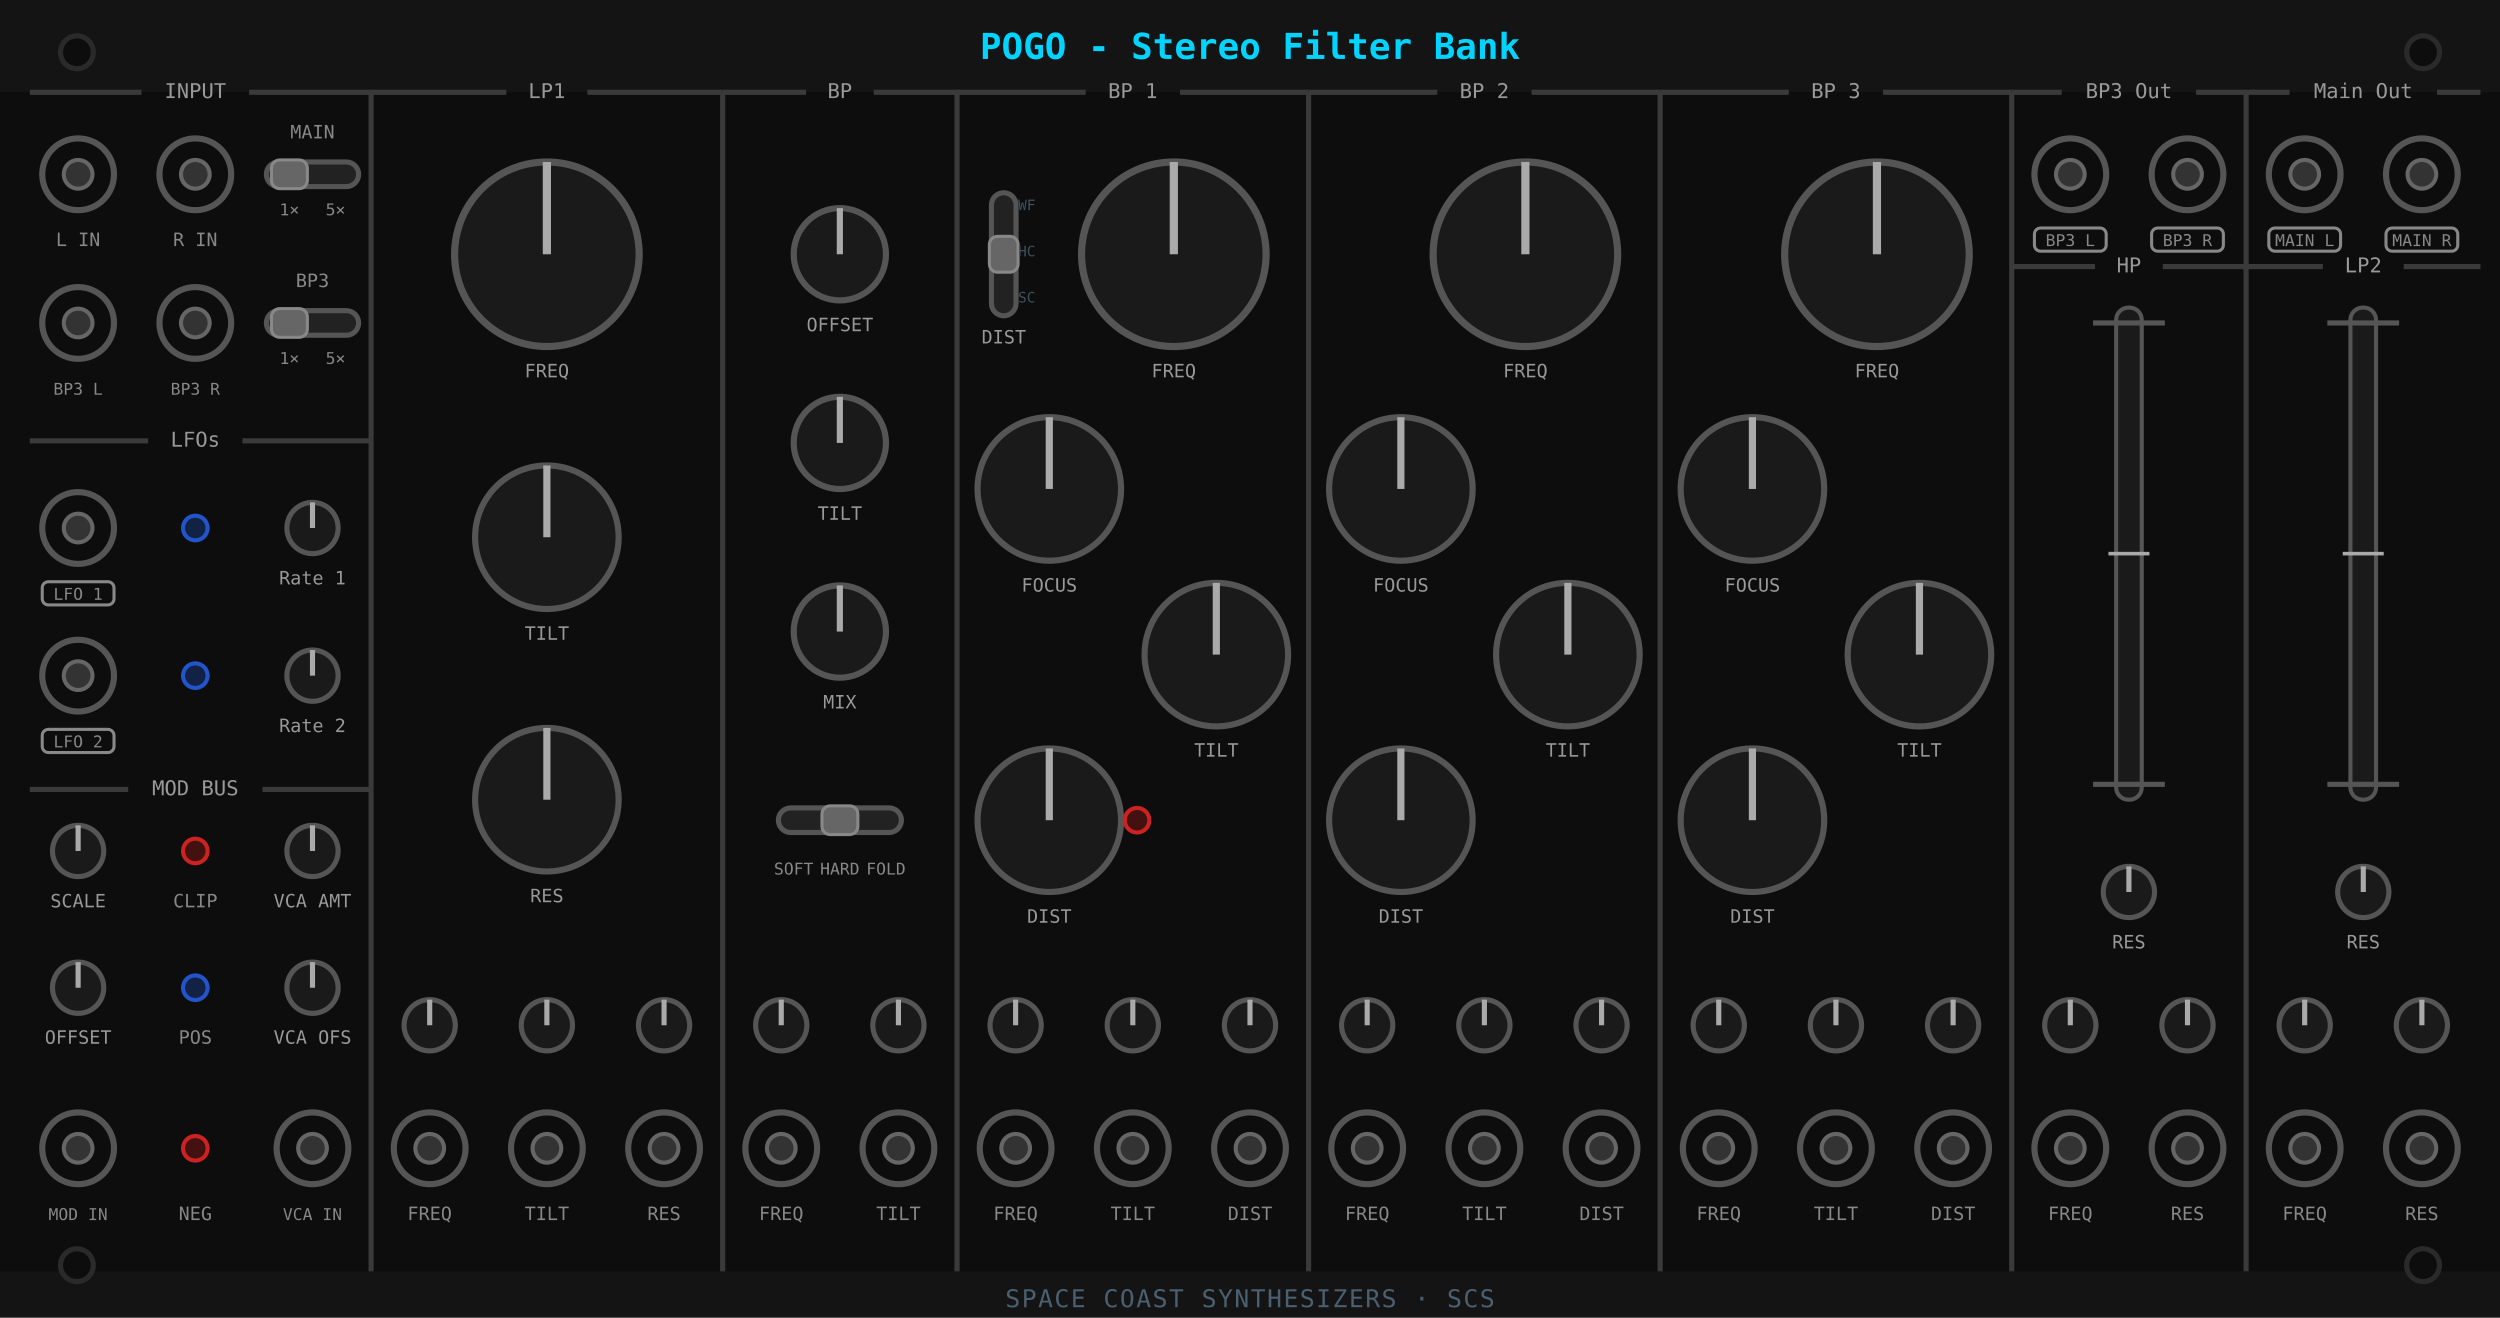
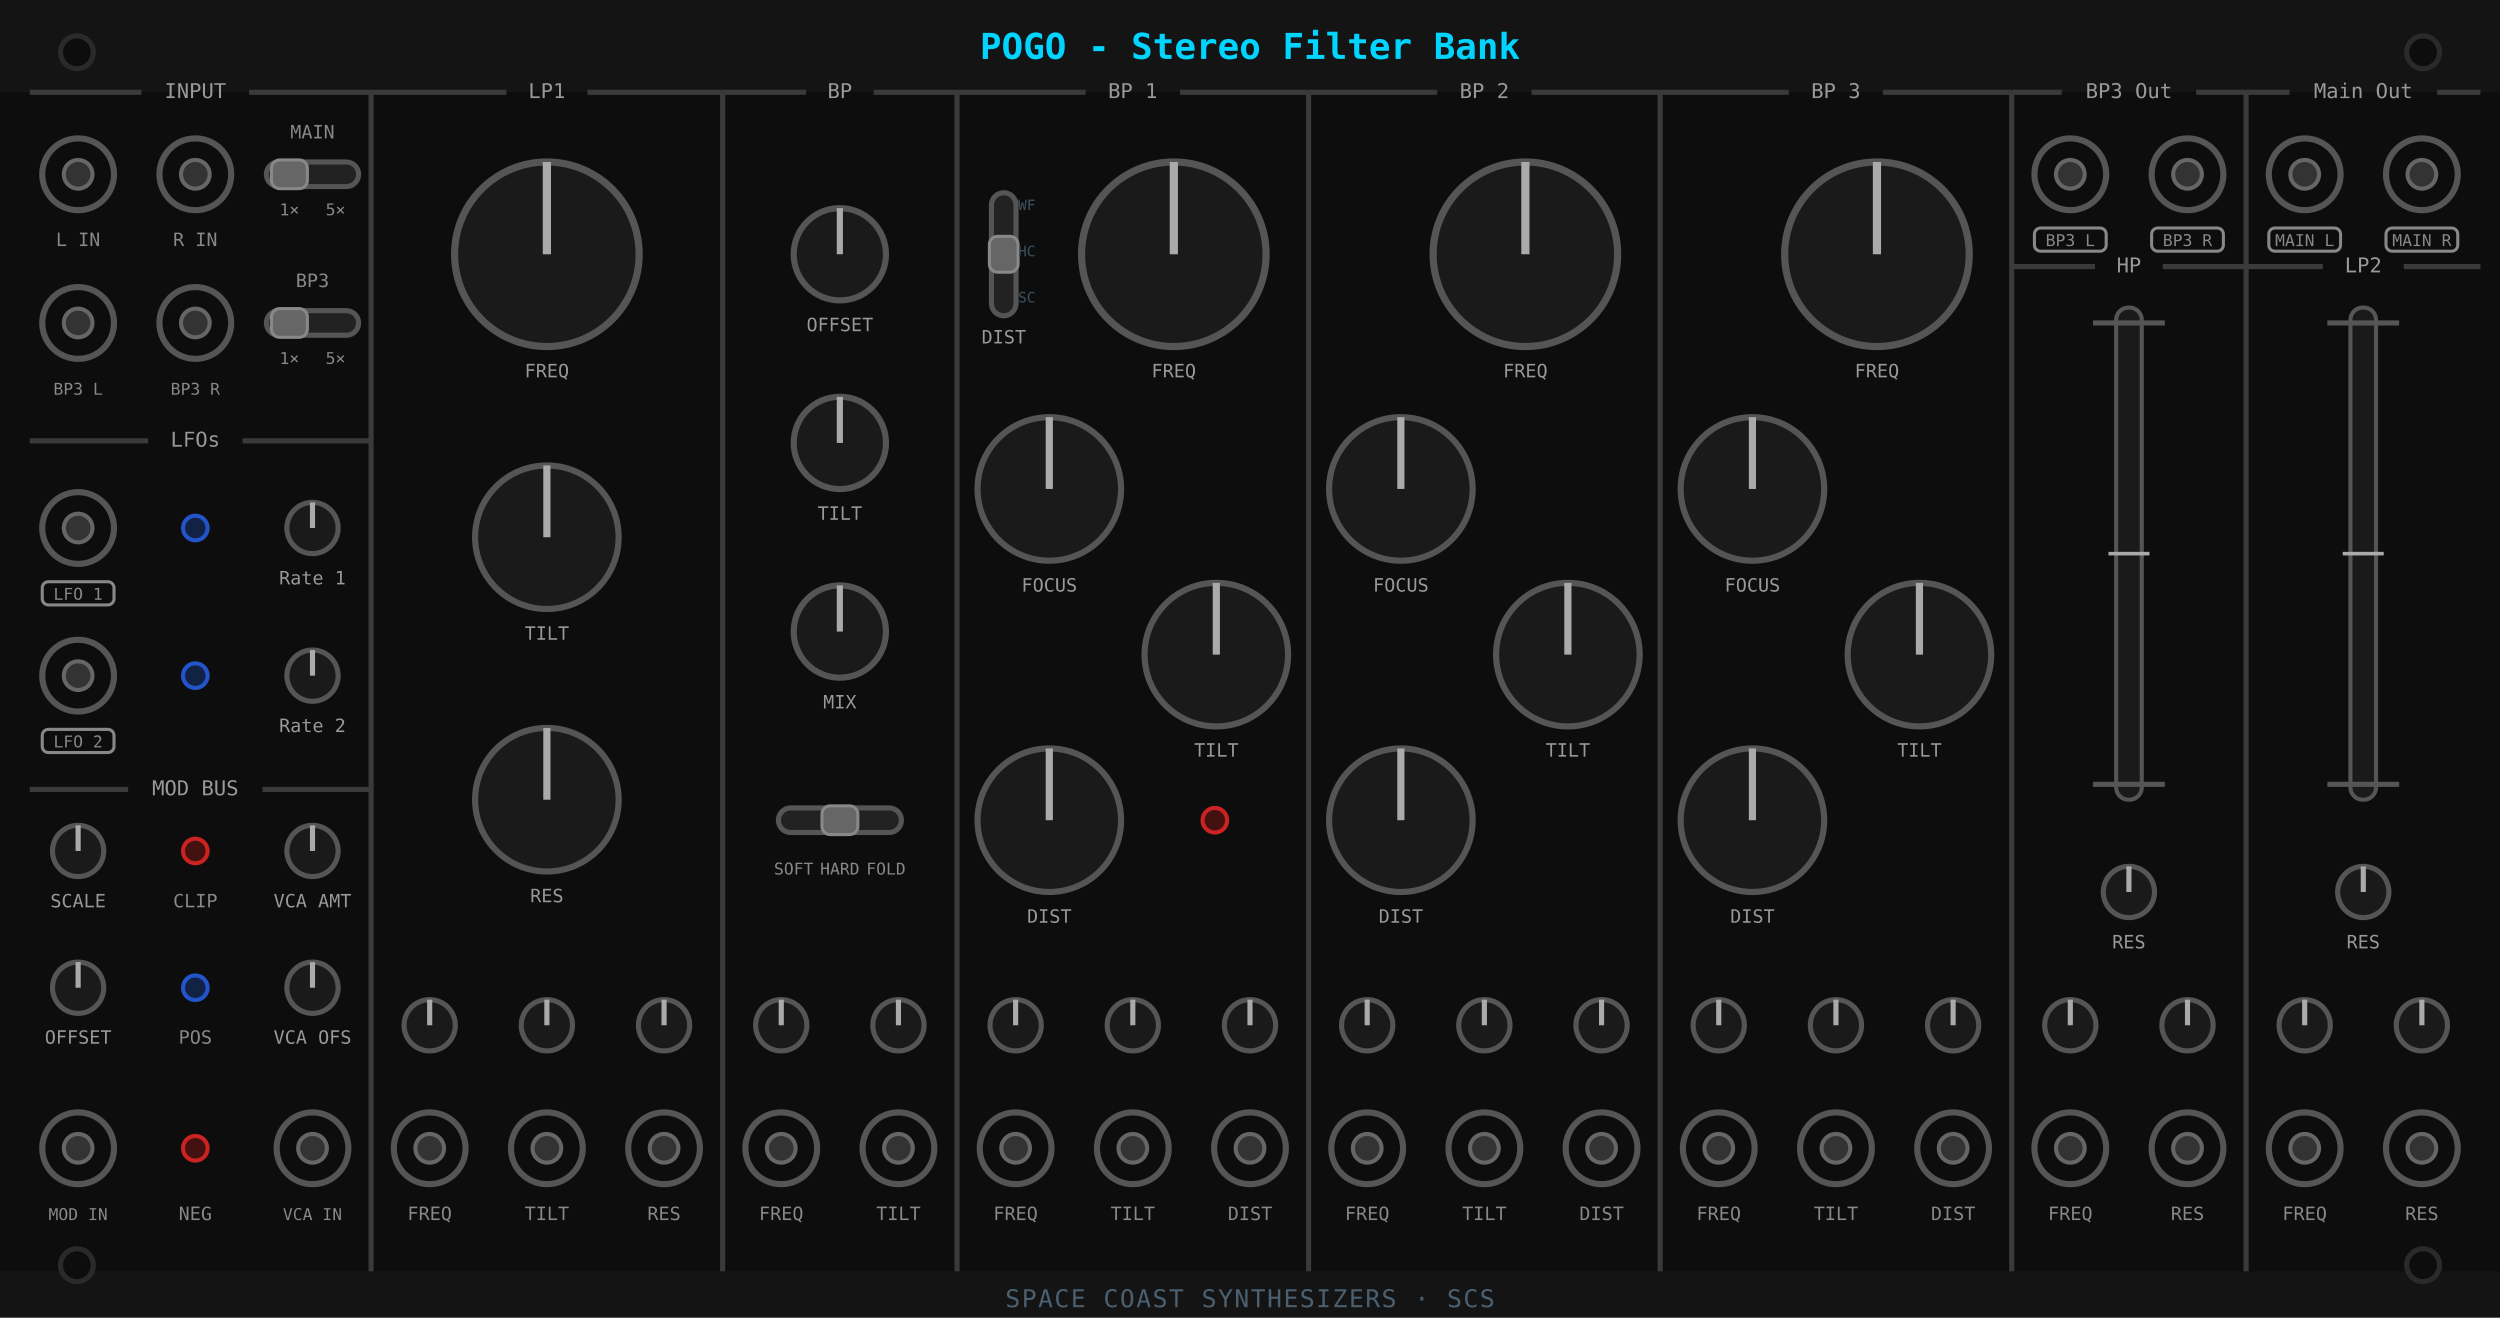
<svg xmlns="http://www.w3.org/2000/svg" width="243.84mm" height="128.5mm" viewBox="0 0 243.84 128.5">
  <rect x="0" y="0" width="243.84" height="128.5" fill="#0d0d0d" />
  <rect x="0" y="0" width="243.84" height="9.0" fill="#141414" />
  <rect x="0" y="124.0" width="243.84" height="4.5" fill="#141414" />
  <circle cx="7.5" cy="5.1" r="1.6" fill="#0d0d0d" stroke="#2a2a2a" stroke-width="0.5" />
  <circle cx="236.34" cy="5.1" r="1.6" fill="#0d0d0d" stroke="#2a2a2a" stroke-width="0.5" />
  <circle cx="7.5" cy="123.4" r="1.6" fill="#0d0d0d" stroke="#2a2a2a" stroke-width="0.5" />
  <circle cx="236.34" cy="123.4" r="1.6" fill="#0d0d0d" stroke="#2a2a2a" stroke-width="0.5" />
  <text x="121.92" y="5.75" fill="#00d4ff" font-family="monospace" font-size="3.5" font-weight="bold" text-anchor="middle">POGO - Stereo Filter Bank</text>
  <text x="121.92" y="127.5" fill="#4a6070" font-family="monospace" font-size="2.4" text-anchor="middle" letter-spacing="0.15">SPACE COAST SYNTHESIZERS  ·  SCS</text>
  <line x1="36.195" y1="9.0" x2="36.195" y2="124.0" stroke="#3a3a3a" stroke-width="0.5" />
  <line x1="70.485" y1="9.0" x2="70.485" y2="124.0" stroke="#3a3a3a" stroke-width="0.5" />
  <line x1="93.345" y1="9.0" x2="93.345" y2="124.0" stroke="#3a3a3a" stroke-width="0.5" />
  <line x1="127.635" y1="9.0" x2="127.635" y2="124.0" stroke="#3a3a3a" stroke-width="0.5" />
  <line x1="161.925" y1="9.0" x2="161.925" y2="124.0" stroke="#3a3a3a" stroke-width="0.5" />
  <line x1="196.215" y1="9.0" x2="196.215" y2="124.0" stroke="#3a3a3a" stroke-width="0.5" />
  <line x1="219.075" y1="9.0" x2="219.075" y2="124.0" stroke="#3a3a3a" stroke-width="0.5" />
  <line x1="2.905" y1="9.0" x2="13.80" y2="9.0" stroke="#3a3a3a" stroke-width="0.5" />
  <line x1="24.30" y1="9.0" x2="36.195" y2="9.0" stroke="#3a3a3a" stroke-width="0.5" />
  <text x="19.05" y="9.0" fill="#999" font-family="monospace" font-size="2.0" text-anchor="middle" dominant-baseline="middle">INPUT</text>
  <line x1="2.905" y1="43.0" x2="14.45" y2="43.0" stroke="#3a3a3a" stroke-width="0.5" />
  <line x1="23.65" y1="43.0" x2="36.195" y2="43.0" stroke="#3a3a3a" stroke-width="0.5" />
  <text x="19.05" y="43.0" fill="#999" font-family="monospace" font-size="2.0" text-anchor="middle" dominant-baseline="middle">LFOs</text>
  <line x1="2.905" y1="77.0" x2="12.50" y2="77.0" stroke="#3a3a3a" stroke-width="0.5" />
  <line x1="25.60" y1="77.0" x2="36.195" y2="77.0" stroke="#3a3a3a" stroke-width="0.5" />
  <text x="19.05" y="77.0" fill="#999" font-family="monospace" font-size="2.0" text-anchor="middle" dominant-baseline="middle">MOD BUS</text>
  <line x1="36.195" y1="9.0" x2="49.39" y2="9.0" stroke="#3a3a3a" stroke-width="0.5" />
  <line x1="57.29" y1="9.0" x2="70.485" y2="9.0" stroke="#3a3a3a" stroke-width="0.5" />
  <text x="53.34" y="9.0" fill="#999" font-family="monospace" font-size="2.0" text-anchor="middle" dominant-baseline="middle">LP1</text>
  <line x1="70.485" y1="9.0" x2="78.62" y2="9.0" stroke="#3a3a3a" stroke-width="0.5" />
  <line x1="85.22" y1="9.0" x2="93.345" y2="9.0" stroke="#3a3a3a" stroke-width="0.5" />
  <text x="81.915" y="9.0" fill="#999" font-family="monospace" font-size="2.0" text-anchor="middle" dominant-baseline="middle">BP</text>
  <line x1="93.345" y1="9.0" x2="105.89" y2="9.0" stroke="#3a3a3a" stroke-width="0.5" />
  <line x1="115.09" y1="9.0" x2="127.635" y2="9.0" stroke="#3a3a3a" stroke-width="0.5" />
  <text x="110.49" y="9.0" fill="#999" font-family="monospace" font-size="2.0" text-anchor="middle" dominant-baseline="middle">BP 1</text>
  <line x1="127.635" y1="9.0" x2="140.18" y2="9.0" stroke="#3a3a3a" stroke-width="0.5" />
  <line x1="149.38" y1="9.0" x2="161.925" y2="9.0" stroke="#3a3a3a" stroke-width="0.5" />
  <text x="144.78" y="9.0" fill="#999" font-family="monospace" font-size="2.0" text-anchor="middle" dominant-baseline="middle">BP 2</text>
  <line x1="161.925" y1="9.0" x2="174.47" y2="9.0" stroke="#3a3a3a" stroke-width="0.5" />
  <line x1="183.67" y1="9.0" x2="196.215" y2="9.0" stroke="#3a3a3a" stroke-width="0.5" />
  <text x="179.07" y="9.0" fill="#999" font-family="monospace" font-size="2.0" text-anchor="middle" dominant-baseline="middle">BP 3</text>
  <line x1="196.215" y1="9.0" x2="201.09" y2="9.0" stroke="#3a3a3a" stroke-width="0.5" />
  <line x1="214.20" y1="9.0" x2="219.075" y2="9.0" stroke="#3a3a3a" stroke-width="0.5" />
  <text x="207.645" y="9.0" fill="#999" font-family="monospace" font-size="2.0" text-anchor="middle" dominant-baseline="middle">BP3 Out</text>
  <line x1="196.215" y1="26.0" x2="204.34" y2="26.0" stroke="#3a3a3a" stroke-width="0.5" />
  <line x1="210.95" y1="26.0" x2="219.075" y2="26.0" stroke="#3a3a3a" stroke-width="0.5" />
  <text x="207.645" y="26.0" fill="#999" font-family="monospace" font-size="2.0" text-anchor="middle" dominant-baseline="middle">HP</text>
  <line x1="219.075" y1="9.0" x2="223.31" y2="9.0" stroke="#3a3a3a" stroke-width="0.5" />
  <line x1="237.70" y1="9.0" x2="241.935" y2="9.0" stroke="#3a3a3a" stroke-width="0.5" />
  <text x="230.505" y="9.0" fill="#999" font-family="monospace" font-size="2.0" text-anchor="middle" dominant-baseline="middle">Main Out</text>
  <line x1="219.075" y1="26.0" x2="226.56" y2="26.0" stroke="#3a3a3a" stroke-width="0.5" />
  <line x1="234.45" y1="26.0" x2="241.935" y2="26.0" stroke="#3a3a3a" stroke-width="0.5" />
  <text x="230.505" y="26.0" fill="#999" font-family="monospace" font-size="2.0" text-anchor="middle" dominant-baseline="middle">LP2</text>
  <circle cx="7.62" cy="17.0" r="3.5" fill="none" stroke="#555" stroke-width="0.6" />
  <circle cx="7.62" cy="17.0" r="1.4" fill="#333" stroke="#666" stroke-width="0.4" />
  <text x="7.62" y="24.0" fill="#888" font-family="monospace" font-size="1.8" text-anchor="middle">L IN</text>
  <circle cx="19.05" cy="17.0" r="3.5" fill="none" stroke="#555" stroke-width="0.6" />
  <circle cx="19.05" cy="17.0" r="1.4" fill="#333" stroke="#666" stroke-width="0.4" />
  <text x="19.05" y="24.0" fill="#888" font-family="monospace" font-size="1.8" text-anchor="middle">R IN</text>
  <text x="30.48" y="13.5" fill="#888" font-family="monospace" font-size="1.8" text-anchor="middle">MAIN</text>
  <rect x="25.98" y="15.80" width="9" height="2.4" rx="1.2" fill="#222" stroke="#555" stroke-width="0.5" />
  <rect x="26.48" y="15.60" width="3.5" height="2.8" rx="0.8" fill="#666" stroke="#888" stroke-width="0.3" />
  <text x="28.23" y="21.0" fill="#888" font-family="monospace" font-size="1.6" text-anchor="middle">1×</text>
  <text x="32.73" y="21.0" fill="#888" font-family="monospace" font-size="1.6" text-anchor="middle">5×</text>
  <circle cx="7.62" cy="31.5" r="3.5" fill="none" stroke="#555" stroke-width="0.6" />
  <circle cx="7.62" cy="31.5" r="1.4" fill="#333" stroke="#666" stroke-width="0.4" />
  <text x="7.62" y="38.5" fill="#888" font-family="monospace" font-size="1.6" text-anchor="middle">BP3 L</text>
  <circle cx="19.05" cy="31.5" r="3.5" fill="none" stroke="#555" stroke-width="0.6" />
  <circle cx="19.05" cy="31.5" r="1.4" fill="#333" stroke="#666" stroke-width="0.4" />
  <text x="19.05" y="38.5" fill="#888" font-family="monospace" font-size="1.6" text-anchor="middle">BP3 R</text>
  <text x="30.48" y="28.0" fill="#888" font-family="monospace" font-size="1.8" text-anchor="middle">BP3</text>
  <rect x="25.98" y="30.30" width="9" height="2.4" rx="1.2" fill="#222" stroke="#555" stroke-width="0.5" />
  <rect x="26.48" y="30.10" width="3.5" height="2.8" rx="0.8" fill="#666" stroke="#888" stroke-width="0.3" />
  <text x="28.23" y="35.5" fill="#888" font-family="monospace" font-size="1.6" text-anchor="middle">1×</text>
  <text x="32.73" y="35.5" fill="#888" font-family="monospace" font-size="1.6" text-anchor="middle">5×</text>
  <circle cx="7.62" cy="51.5" r="3.5" fill="none" stroke="#555" stroke-width="0.6" />
  <circle cx="7.62" cy="51.5" r="1.4" fill="#333" stroke="#666" stroke-width="0.4" />
  <rect x="4.12" y="56.74" width="7.0" height="2.26" rx="0.6" fill="none" stroke="#888" stroke-width="0.3" />
  <text x="7.62" y="58.5" fill="#888" font-family="monospace" font-size="1.6" text-anchor="middle">LFO 1</text>
  <circle cx="19.05" cy="51.5" r="1.2" fill="#112244" stroke="#2255cc" stroke-width="0.4" />
  <circle cx="30.48" cy="51.5" r="2.5" fill="#1a1a1a" stroke="#555" stroke-width="0.5" />
  <line x1="30.48" y1="51.5" x2="30.48" y2="49.0" stroke="#aaa" stroke-width="0.5" />
  <text x="30.48" y="57.0" fill="#999" font-family="monospace" font-size="1.8" text-anchor="middle">Rate 1</text>
  <circle cx="7.62" cy="65.9" r="3.5" fill="none" stroke="#555" stroke-width="0.6" />
  <circle cx="7.62" cy="65.9" r="1.4" fill="#333" stroke="#666" stroke-width="0.4" />
  <rect x="4.12" y="71.14" width="7.0" height="2.26" rx="0.6" fill="none" stroke="#888" stroke-width="0.3" />
  <text x="7.62" y="72.9" fill="#888" font-family="monospace" font-size="1.6" text-anchor="middle">LFO 2</text>
  <circle cx="19.05" cy="65.9" r="1.2" fill="#112244" stroke="#2255cc" stroke-width="0.4" />
  <circle cx="30.48" cy="65.9" r="2.5" fill="#1a1a1a" stroke="#555" stroke-width="0.5" />
  <line x1="30.48" y1="65.9" x2="30.48" y2="63.4" stroke="#aaa" stroke-width="0.5" />
  <text x="30.48" y="71.4" fill="#999" font-family="monospace" font-size="1.8" text-anchor="middle">Rate 2</text>
  <circle cx="7.62" cy="83.0" r="2.5" fill="#1a1a1a" stroke="#555" stroke-width="0.5" />
  <line x1="7.62" y1="83.0" x2="7.62" y2="80.5" stroke="#aaa" stroke-width="0.5" />
  <text x="7.62" y="88.5" fill="#999" font-family="monospace" font-size="1.8" text-anchor="middle">SCALE</text>
  <circle cx="30.48" cy="83.0" r="2.5" fill="#1a1a1a" stroke="#555" stroke-width="0.5" />
  <line x1="30.48" y1="83.0" x2="30.48" y2="80.5" stroke="#aaa" stroke-width="0.5" />
  <text x="30.48" y="88.5" fill="#999" font-family="monospace" font-size="1.8" text-anchor="middle">VCA AMT</text>
  <circle cx="19.05" cy="83.0" r="1.2" fill="#441111" stroke="#cc2222" stroke-width="0.4" />
  <text x="19.05" y="88.5" fill="#888" font-family="monospace" font-size="1.8" text-anchor="middle">CLIP</text>
  <circle cx="7.62" cy="96.34" r="2.5" fill="#1a1a1a" stroke="#555" stroke-width="0.5" />
  <line x1="7.62" y1="96.34" x2="7.62" y2="93.84" stroke="#aaa" stroke-width="0.5" />
  <text x="7.62" y="101.8" fill="#999" font-family="monospace" font-size="1.8" text-anchor="middle">OFFSET</text>
  <circle cx="30.48" cy="96.34" r="2.5" fill="#1a1a1a" stroke="#555" stroke-width="0.5" />
  <line x1="30.48" y1="96.34" x2="30.48" y2="93.84" stroke="#aaa" stroke-width="0.5" />
  <text x="30.48" y="101.8" fill="#999" font-family="monospace" font-size="1.8" text-anchor="middle">VCA OFS</text>
  <circle cx="19.05" cy="96.34" r="1.2" fill="#112244" stroke="#2255cc" stroke-width="0.4" />
  <text x="19.05" y="101.8" fill="#888" font-family="monospace" font-size="1.8" text-anchor="middle">POS</text>
  <circle cx="7.62" cy="112.0" r="3.5" fill="none" stroke="#555" stroke-width="0.6" />
  <circle cx="7.62" cy="112.0" r="1.4" fill="#333" stroke="#666" stroke-width="0.4" />
  <text x="7.62" y="119.0" fill="#888" font-family="monospace" font-size="1.6" text-anchor="middle">MOD IN</text>
  <circle cx="19.05" cy="112.0" r="1.2" fill="#441111" stroke="#cc2222" stroke-width="0.4" />
  <text x="19.05" y="119.0" fill="#888" font-family="monospace" font-size="1.8" text-anchor="middle">NEG</text>
  <circle cx="30.48" cy="112.0" r="3.5" fill="none" stroke="#555" stroke-width="0.6" />
  <circle cx="30.48" cy="112.0" r="1.4" fill="#333" stroke="#666" stroke-width="0.4" />
  <text x="30.48" y="119.0" fill="#888" font-family="monospace" font-size="1.6" text-anchor="middle">VCA IN</text>
  <circle cx="53.34" cy="24.8" r="9.0" fill="#1a1a1a" stroke="#555" stroke-width="0.7" />
  <line x1="53.34" y1="24.8" x2="53.34" y2="15.8" stroke="#aaa" stroke-width="0.8" />
  <text x="53.34" y="36.8" fill="#999" font-family="monospace" font-size="1.8" text-anchor="middle">FREQ</text>
  <circle cx="53.34" cy="52.4" r="7.0" fill="#1a1a1a" stroke="#555" stroke-width="0.6" />
  <line x1="53.34" y1="52.4" x2="53.34" y2="45.4" stroke="#aaa" stroke-width="0.7" />
  <text x="53.34" y="62.4" fill="#999" font-family="monospace" font-size="1.8" text-anchor="middle">TILT</text>
  <circle cx="53.34" cy="78.0" r="7.0" fill="#1a1a1a" stroke="#555" stroke-width="0.6" />
  <line x1="53.34" y1="78.0" x2="53.34" y2="71.0" stroke="#aaa" stroke-width="0.7" />
  <text x="53.34" y="88.0" fill="#999" font-family="monospace" font-size="1.8" text-anchor="middle">RES</text>
  <circle cx="41.91" cy="100.0" r="2.5" fill="#1a1a1a" stroke="#555" stroke-width="0.5" />
  <line x1="41.91" y1="100.0" x2="41.91" y2="97.5" stroke="#aaa" stroke-width="0.5" />
  <text x="41.91" y="105.5" fill="#999" font-family="monospace" font-size="1.8" text-anchor="middle" />
  <circle cx="53.34" cy="100.0" r="2.5" fill="#1a1a1a" stroke="#555" stroke-width="0.5" />
  <line x1="53.34" y1="100.0" x2="53.34" y2="97.5" stroke="#aaa" stroke-width="0.5" />
  <text x="53.34" y="105.5" fill="#999" font-family="monospace" font-size="1.8" text-anchor="middle" />
  <circle cx="64.77" cy="100.0" r="2.5" fill="#1a1a1a" stroke="#555" stroke-width="0.5" />
  <line x1="64.77" y1="100.0" x2="64.77" y2="97.5" stroke="#aaa" stroke-width="0.5" />
  <text x="64.77" y="105.5" fill="#999" font-family="monospace" font-size="1.8" text-anchor="middle" />
  <circle cx="41.91" cy="112.0" r="3.5" fill="none" stroke="#555" stroke-width="0.6" />
  <circle cx="41.91" cy="112.0" r="1.4" fill="#333" stroke="#666" stroke-width="0.4" />
  <text x="41.91" y="119.0" fill="#888" font-family="monospace" font-size="1.8" text-anchor="middle">FREQ</text>
  <circle cx="53.34" cy="112.0" r="3.5" fill="none" stroke="#555" stroke-width="0.6" />
  <circle cx="53.34" cy="112.0" r="1.4" fill="#333" stroke="#666" stroke-width="0.4" />
  <text x="53.34" y="119.0" fill="#888" font-family="monospace" font-size="1.8" text-anchor="middle">TILT</text>
  <circle cx="64.77" cy="112.0" r="3.5" fill="none" stroke="#555" stroke-width="0.6" />
  <circle cx="64.77" cy="112.0" r="1.4" fill="#333" stroke="#666" stroke-width="0.4" />
  <text x="64.77" y="119.0" fill="#888" font-family="monospace" font-size="1.8" text-anchor="middle">RES</text>
  <circle cx="81.915" cy="24.8" r="4.5" fill="#1a1a1a" stroke="#555" stroke-width="0.6" />
  <line x1="81.915" y1="24.8" x2="81.915" y2="20.3" stroke="#aaa" stroke-width="0.6" />
  <text x="81.915" y="32.3" fill="#999" font-family="monospace" font-size="1.8" text-anchor="middle">OFFSET</text>
  <circle cx="81.915" cy="43.2" r="4.5" fill="#1a1a1a" stroke="#555" stroke-width="0.6" />
  <line x1="81.915" y1="43.2" x2="81.915" y2="38.7" stroke="#aaa" stroke-width="0.6" />
  <text x="81.915" y="50.7" fill="#999" font-family="monospace" font-size="1.8" text-anchor="middle">TILT</text>
  <circle cx="81.915" cy="61.6" r="4.5" fill="#1a1a1a" stroke="#555" stroke-width="0.6" />
  <line x1="81.915" y1="61.6" x2="81.915" y2="57.1" stroke="#aaa" stroke-width="0.6" />
  <text x="81.915" y="69.1" fill="#999" font-family="monospace" font-size="1.8" text-anchor="middle">MIX</text>
  <rect x="75.92" y="78.80" width="12" height="2.4" rx="1.2" fill="#222" stroke="#555" stroke-width="0.5" />
  <rect x="80.17" y="78.60" width="3.5" height="2.8" rx="0.8" fill="#666" stroke="#888" stroke-width="0.3" />
  <text x="77.415" y="85.3" fill="#888" font-family="monospace" font-size="1.6" text-anchor="middle">SOFT</text>
  <text x="81.915" y="85.3" fill="#888" font-family="monospace" font-size="1.6" text-anchor="middle">HARD</text>
  <text x="86.415" y="85.3" fill="#888" font-family="monospace" font-size="1.6" text-anchor="middle">FOLD</text>
  <text x="81.915" y="88.8" fill="#999" font-family="monospace" font-size="1.8" text-anchor="middle" />
  <circle cx="76.2" cy="100.0" r="2.5" fill="#1a1a1a" stroke="#555" stroke-width="0.5" />
  <line x1="76.2" y1="100.0" x2="76.2" y2="97.5" stroke="#aaa" stroke-width="0.5" />
  <text x="76.2" y="105.5" fill="#999" font-family="monospace" font-size="1.8" text-anchor="middle" />
  <circle cx="87.63" cy="100.0" r="2.5" fill="#1a1a1a" stroke="#555" stroke-width="0.5" />
  <line x1="87.63" y1="100.0" x2="87.63" y2="97.5" stroke="#aaa" stroke-width="0.5" />
  <text x="87.63" y="105.5" fill="#999" font-family="monospace" font-size="1.8" text-anchor="middle" />
  <circle cx="76.2" cy="112.0" r="3.5" fill="none" stroke="#555" stroke-width="0.6" />
  <circle cx="76.2" cy="112.0" r="1.4" fill="#333" stroke="#666" stroke-width="0.4" />
  <text x="76.2" y="119.0" fill="#888" font-family="monospace" font-size="1.8" text-anchor="middle">FREQ</text>
  <circle cx="87.63" cy="112.0" r="3.5" fill="none" stroke="#555" stroke-width="0.6" />
  <circle cx="87.63" cy="112.0" r="1.4" fill="#333" stroke="#666" stroke-width="0.4" />
  <text x="87.63" y="119.0" fill="#888" font-family="monospace" font-size="1.8" text-anchor="middle">TILT</text>
  <rect x="96.70" y="18.8" width="2.4" height="12.0" rx="1.2" fill="#222" stroke="#555" stroke-width="0.5" />
  <rect x="96.50" y="23.05" width="2.8" height="3.5" rx="0.8" fill="#666" stroke="#888" stroke-width="0.3" />
  <text x="99.305" y="20.5" fill="#3d5260" font-family="monospace" font-size="1.4" text-anchor="start">WF</text>
  <text x="99.305" y="25.0" fill="#3d5260" font-family="monospace" font-size="1.4" text-anchor="start">HC</text>
  <text x="99.305" y="29.5" fill="#3d5260" font-family="monospace" font-size="1.4" text-anchor="start">SC</text>
  <text x="97.905" y="33.5" fill="#999" font-family="monospace" font-size="1.8" text-anchor="middle">DIST</text>
  <circle cx="114.49" cy="24.8" r="9.0" fill="#1a1a1a" stroke="#555" stroke-width="0.7" />
  <line x1="114.49" y1="24.8" x2="114.49" y2="15.8" stroke="#aaa" stroke-width="0.8" />
  <text x="114.49" y="36.8" fill="#999" font-family="monospace" font-size="1.8" text-anchor="middle">FREQ</text>
  <circle cx="102.345" cy="47.69" r="7.0" fill="#1a1a1a" stroke="#555" stroke-width="0.6" />
  <line x1="102.345" y1="47.69" x2="102.345" y2="40.69" stroke="#aaa" stroke-width="0.7" />
  <text x="102.345" y="57.7" fill="#999" font-family="monospace" font-size="1.8" text-anchor="middle">FOCUS</text>
  <circle cx="118.635" cy="63.85" r="7.0" fill="#1a1a1a" stroke="#555" stroke-width="0.6" />
  <line x1="118.635" y1="63.85" x2="118.635" y2="56.85" stroke="#aaa" stroke-width="0.7" />
  <text x="118.635" y="73.8" fill="#999" font-family="monospace" font-size="1.8" text-anchor="middle">TILT</text>
  <circle cx="102.345" cy="80.0" r="7.0" fill="#1a1a1a" stroke="#555" stroke-width="0.6" />
  <line x1="102.345" y1="80.0" x2="102.345" y2="73.0" stroke="#aaa" stroke-width="0.7" />
  <text x="102.345" y="90.0" fill="#999" font-family="monospace" font-size="1.8" text-anchor="middle">DIST</text>
-   <circle cx="110.905" cy="80.0" r="1.2" fill="#441111" stroke="#cc2222" stroke-width="0.4" />
+   <circle cx="118.49" cy="80.0" r="1.2" fill="#441111" stroke="#cc2222" stroke-width="0.4" />
  <circle cx="99.06" cy="100.0" r="2.5" fill="#1a1a1a" stroke="#555" stroke-width="0.5" />
  <line x1="99.06" y1="100.0" x2="99.06" y2="97.5" stroke="#aaa" stroke-width="0.5" />
  <text x="99.06" y="105.5" fill="#999" font-family="monospace" font-size="1.8" text-anchor="middle" />
  <circle cx="110.49" cy="100.0" r="2.5" fill="#1a1a1a" stroke="#555" stroke-width="0.5" />
  <line x1="110.49" y1="100.0" x2="110.49" y2="97.5" stroke="#aaa" stroke-width="0.5" />
  <text x="110.49" y="105.5" fill="#999" font-family="monospace" font-size="1.8" text-anchor="middle" />
  <circle cx="121.92" cy="100.0" r="2.5" fill="#1a1a1a" stroke="#555" stroke-width="0.5" />
  <line x1="121.92" y1="100.0" x2="121.92" y2="97.5" stroke="#aaa" stroke-width="0.5" />
  <text x="121.92" y="105.5" fill="#999" font-family="monospace" font-size="1.8" text-anchor="middle" />
  <circle cx="99.06" cy="112.0" r="3.5" fill="none" stroke="#555" stroke-width="0.6" />
  <circle cx="99.06" cy="112.0" r="1.4" fill="#333" stroke="#666" stroke-width="0.4" />
  <text x="99.06" y="119.0" fill="#888" font-family="monospace" font-size="1.8" text-anchor="middle">FREQ</text>
  <circle cx="110.49" cy="112.0" r="3.5" fill="none" stroke="#555" stroke-width="0.6" />
  <circle cx="110.49" cy="112.0" r="1.4" fill="#333" stroke="#666" stroke-width="0.4" />
  <text x="110.49" y="119.0" fill="#888" font-family="monospace" font-size="1.8" text-anchor="middle">TILT</text>
  <circle cx="121.92" cy="112.0" r="3.5" fill="none" stroke="#555" stroke-width="0.6" />
  <circle cx="121.92" cy="112.0" r="1.4" fill="#333" stroke="#666" stroke-width="0.4" />
  <text x="121.92" y="119.0" fill="#888" font-family="monospace" font-size="1.8" text-anchor="middle">DIST</text>
  <circle cx="148.78" cy="24.8" r="9.0" fill="#1a1a1a" stroke="#555" stroke-width="0.7" />
  <line x1="148.78" y1="24.8" x2="148.78" y2="15.8" stroke="#aaa" stroke-width="0.8" />
  <text x="148.78" y="36.8" fill="#999" font-family="monospace" font-size="1.8" text-anchor="middle">FREQ</text>
  <circle cx="136.635" cy="47.69" r="7.0" fill="#1a1a1a" stroke="#555" stroke-width="0.6" />
  <line x1="136.635" y1="47.69" x2="136.635" y2="40.69" stroke="#aaa" stroke-width="0.7" />
  <text x="136.635" y="57.7" fill="#999" font-family="monospace" font-size="1.8" text-anchor="middle">FOCUS</text>
  <circle cx="152.925" cy="63.85" r="7.0" fill="#1a1a1a" stroke="#555" stroke-width="0.6" />
  <line x1="152.925" y1="63.85" x2="152.925" y2="56.85" stroke="#aaa" stroke-width="0.7" />
  <text x="152.925" y="73.8" fill="#999" font-family="monospace" font-size="1.8" text-anchor="middle">TILT</text>
  <circle cx="136.635" cy="80.0" r="7.0" fill="#1a1a1a" stroke="#555" stroke-width="0.6" />
  <line x1="136.635" y1="80.0" x2="136.635" y2="73.0" stroke="#aaa" stroke-width="0.7" />
  <text x="136.635" y="90.0" fill="#999" font-family="monospace" font-size="1.8" text-anchor="middle">DIST</text>
  <circle cx="133.35" cy="100.0" r="2.5" fill="#1a1a1a" stroke="#555" stroke-width="0.5" />
  <line x1="133.35" y1="100.0" x2="133.35" y2="97.5" stroke="#aaa" stroke-width="0.5" />
  <text x="133.35" y="105.5" fill="#999" font-family="monospace" font-size="1.8" text-anchor="middle" />
  <circle cx="144.78" cy="100.0" r="2.5" fill="#1a1a1a" stroke="#555" stroke-width="0.5" />
  <line x1="144.78" y1="100.0" x2="144.78" y2="97.5" stroke="#aaa" stroke-width="0.5" />
  <text x="144.78" y="105.5" fill="#999" font-family="monospace" font-size="1.8" text-anchor="middle" />
  <circle cx="156.21" cy="100.0" r="2.5" fill="#1a1a1a" stroke="#555" stroke-width="0.5" />
  <line x1="156.21" y1="100.0" x2="156.21" y2="97.5" stroke="#aaa" stroke-width="0.5" />
  <text x="156.21" y="105.5" fill="#999" font-family="monospace" font-size="1.8" text-anchor="middle" />
  <circle cx="133.35" cy="112.0" r="3.5" fill="none" stroke="#555" stroke-width="0.6" />
  <circle cx="133.35" cy="112.0" r="1.4" fill="#333" stroke="#666" stroke-width="0.4" />
  <text x="133.35" y="119.0" fill="#888" font-family="monospace" font-size="1.8" text-anchor="middle">FREQ</text>
  <circle cx="144.78" cy="112.0" r="3.5" fill="none" stroke="#555" stroke-width="0.6" />
  <circle cx="144.78" cy="112.0" r="1.4" fill="#333" stroke="#666" stroke-width="0.4" />
  <text x="144.78" y="119.0" fill="#888" font-family="monospace" font-size="1.8" text-anchor="middle">TILT</text>
  <circle cx="156.21" cy="112.0" r="3.5" fill="none" stroke="#555" stroke-width="0.6" />
  <circle cx="156.21" cy="112.0" r="1.4" fill="#333" stroke="#666" stroke-width="0.4" />
  <text x="156.21" y="119.0" fill="#888" font-family="monospace" font-size="1.8" text-anchor="middle">DIST</text>
  <circle cx="183.07" cy="24.8" r="9.0" fill="#1a1a1a" stroke="#555" stroke-width="0.7" />
  <line x1="183.07" y1="24.8" x2="183.07" y2="15.8" stroke="#aaa" stroke-width="0.8" />
  <text x="183.07" y="36.8" fill="#999" font-family="monospace" font-size="1.8" text-anchor="middle">FREQ</text>
  <circle cx="170.925" cy="47.69" r="7.0" fill="#1a1a1a" stroke="#555" stroke-width="0.6" />
  <line x1="170.925" y1="47.69" x2="170.925" y2="40.69" stroke="#aaa" stroke-width="0.7" />
  <text x="170.925" y="57.7" fill="#999" font-family="monospace" font-size="1.8" text-anchor="middle">FOCUS</text>
  <circle cx="187.215" cy="63.85" r="7.0" fill="#1a1a1a" stroke="#555" stroke-width="0.6" />
  <line x1="187.215" y1="63.85" x2="187.215" y2="56.85" stroke="#aaa" stroke-width="0.7" />
  <text x="187.215" y="73.8" fill="#999" font-family="monospace" font-size="1.8" text-anchor="middle">TILT</text>
  <circle cx="170.925" cy="80.0" r="7.0" fill="#1a1a1a" stroke="#555" stroke-width="0.6" />
  <line x1="170.925" y1="80.0" x2="170.925" y2="73.0" stroke="#aaa" stroke-width="0.7" />
  <text x="170.925" y="90.0" fill="#999" font-family="monospace" font-size="1.8" text-anchor="middle">DIST</text>
  <circle cx="167.64" cy="100.0" r="2.5" fill="#1a1a1a" stroke="#555" stroke-width="0.5" />
  <line x1="167.64" y1="100.0" x2="167.64" y2="97.5" stroke="#aaa" stroke-width="0.5" />
  <text x="167.64" y="105.5" fill="#999" font-family="monospace" font-size="1.8" text-anchor="middle" />
  <circle cx="179.07" cy="100.0" r="2.5" fill="#1a1a1a" stroke="#555" stroke-width="0.5" />
  <line x1="179.07" y1="100.0" x2="179.07" y2="97.5" stroke="#aaa" stroke-width="0.5" />
  <text x="179.07" y="105.5" fill="#999" font-family="monospace" font-size="1.8" text-anchor="middle" />
  <circle cx="190.5" cy="100.0" r="2.5" fill="#1a1a1a" stroke="#555" stroke-width="0.5" />
  <line x1="190.5" y1="100.0" x2="190.5" y2="97.5" stroke="#aaa" stroke-width="0.5" />
  <text x="190.5" y="105.5" fill="#999" font-family="monospace" font-size="1.8" text-anchor="middle" />
  <circle cx="167.64" cy="112.0" r="3.5" fill="none" stroke="#555" stroke-width="0.6" />
  <circle cx="167.64" cy="112.0" r="1.4" fill="#333" stroke="#666" stroke-width="0.4" />
  <text x="167.64" y="119.0" fill="#888" font-family="monospace" font-size="1.8" text-anchor="middle">FREQ</text>
  <circle cx="179.07" cy="112.0" r="3.5" fill="none" stroke="#555" stroke-width="0.6" />
  <circle cx="179.07" cy="112.0" r="1.4" fill="#333" stroke="#666" stroke-width="0.4" />
  <text x="179.07" y="119.0" fill="#888" font-family="monospace" font-size="1.8" text-anchor="middle">TILT</text>
  <circle cx="190.5" cy="112.0" r="3.5" fill="none" stroke="#555" stroke-width="0.6" />
  <circle cx="190.5" cy="112.0" r="1.4" fill="#333" stroke="#666" stroke-width="0.4" />
  <text x="190.5" y="119.0" fill="#888" font-family="monospace" font-size="1.8" text-anchor="middle">DIST</text>
  <circle cx="201.93" cy="17.0" r="3.5" fill="none" stroke="#555" stroke-width="0.6" />
  <circle cx="201.93" cy="17.0" r="1.4" fill="#333" stroke="#666" stroke-width="0.4" />
  <rect x="198.43" y="22.24" width="7.0" height="2.26" rx="0.6" fill="none" stroke="#888" stroke-width="0.3" />
  <text x="201.93" y="24.0" fill="#888" font-family="monospace" font-size="1.6" text-anchor="middle">BP3 L</text>
  <circle cx="213.36" cy="17.0" r="3.5" fill="none" stroke="#555" stroke-width="0.6" />
  <circle cx="213.36" cy="17.0" r="1.4" fill="#333" stroke="#666" stroke-width="0.4" />
  <rect x="209.86" y="22.24" width="7.0" height="2.26" rx="0.6" fill="none" stroke="#888" stroke-width="0.3" />
  <text x="213.36" y="24.0" fill="#888" font-family="monospace" font-size="1.6" text-anchor="middle">BP3 R</text>
  <rect x="206.40" y="30.00" width="2.5" height="48.0" rx="1.2" fill="#1a1a1a" stroke="#555" stroke-width="0.4" />
  <line x1="204.15" y1="31.50" x2="211.15" y2="31.50" stroke="#555" stroke-width="0.5" />
  <line x1="204.15" y1="76.50" x2="211.15" y2="76.50" stroke="#555" stroke-width="0.5" />
  <line x1="205.65" y1="54.00" x2="209.65" y2="54.00" stroke="#aaa" stroke-width="0.35" />
  <text x="207.645" y="26.5" fill="#888" font-family="monospace" font-size="1.8" text-anchor="middle" />
  <circle cx="207.645" cy="87.0" r="2.5" fill="#1a1a1a" stroke="#555" stroke-width="0.5" />
  <line x1="207.645" y1="87.0" x2="207.645" y2="84.5" stroke="#aaa" stroke-width="0.5" />
  <text x="207.645" y="92.5" fill="#999" font-family="monospace" font-size="1.8" text-anchor="middle">RES</text>
  <circle cx="201.93" cy="100.0" r="2.5" fill="#1a1a1a" stroke="#555" stroke-width="0.5" />
  <line x1="201.93" y1="100.0" x2="201.93" y2="97.5" stroke="#aaa" stroke-width="0.5" />
  <text x="201.93" y="105.5" fill="#999" font-family="monospace" font-size="1.8" text-anchor="middle" />
  <circle cx="213.36" cy="100.0" r="2.5" fill="#1a1a1a" stroke="#555" stroke-width="0.5" />
  <line x1="213.36" y1="100.0" x2="213.36" y2="97.5" stroke="#aaa" stroke-width="0.5" />
  <text x="213.36" y="105.5" fill="#999" font-family="monospace" font-size="1.8" text-anchor="middle" />
  <circle cx="201.93" cy="112.0" r="3.5" fill="none" stroke="#555" stroke-width="0.6" />
  <circle cx="201.93" cy="112.0" r="1.4" fill="#333" stroke="#666" stroke-width="0.4" />
  <text x="201.93" y="119.0" fill="#888" font-family="monospace" font-size="1.8" text-anchor="middle">FREQ</text>
  <circle cx="213.36" cy="112.0" r="3.5" fill="none" stroke="#555" stroke-width="0.6" />
  <circle cx="213.36" cy="112.0" r="1.4" fill="#333" stroke="#666" stroke-width="0.4" />
  <text x="213.36" y="119.0" fill="#888" font-family="monospace" font-size="1.8" text-anchor="middle">RES</text>
  <circle cx="224.79" cy="17.0" r="3.5" fill="none" stroke="#555" stroke-width="0.6" />
  <circle cx="224.79" cy="17.0" r="1.4" fill="#333" stroke="#666" stroke-width="0.4" />
  <rect x="221.29" y="22.24" width="7.0" height="2.26" rx="0.6" fill="none" stroke="#888" stroke-width="0.3" />
  <text x="224.79" y="24.0" fill="#888" font-family="monospace" font-size="1.6" text-anchor="middle">MAIN L</text>
  <circle cx="236.22" cy="17.0" r="3.5" fill="none" stroke="#555" stroke-width="0.6" />
  <circle cx="236.22" cy="17.0" r="1.4" fill="#333" stroke="#666" stroke-width="0.4" />
  <rect x="232.72" y="22.24" width="7.0" height="2.26" rx="0.6" fill="none" stroke="#888" stroke-width="0.3" />
  <text x="236.22" y="24.0" fill="#888" font-family="monospace" font-size="1.6" text-anchor="middle">MAIN R</text>
  <rect x="229.25" y="30.00" width="2.5" height="48.0" rx="1.2" fill="#1a1a1a" stroke="#555" stroke-width="0.4" />
  <line x1="227.00" y1="31.50" x2="234.00" y2="31.50" stroke="#555" stroke-width="0.5" />
  <line x1="227.00" y1="76.50" x2="234.00" y2="76.50" stroke="#555" stroke-width="0.5" />
  <line x1="228.50" y1="54.00" x2="232.50" y2="54.00" stroke="#aaa" stroke-width="0.35" />
  <text x="230.505" y="26.5" fill="#888" font-family="monospace" font-size="1.8" text-anchor="middle" />
  <circle cx="230.505" cy="87.0" r="2.5" fill="#1a1a1a" stroke="#555" stroke-width="0.5" />
  <line x1="230.505" y1="87.0" x2="230.505" y2="84.5" stroke="#aaa" stroke-width="0.5" />
  <text x="230.505" y="92.5" fill="#999" font-family="monospace" font-size="1.8" text-anchor="middle">RES</text>
  <circle cx="224.79" cy="100.0" r="2.5" fill="#1a1a1a" stroke="#555" stroke-width="0.5" />
  <line x1="224.79" y1="100.0" x2="224.79" y2="97.5" stroke="#aaa" stroke-width="0.5" />
  <text x="224.79" y="105.5" fill="#999" font-family="monospace" font-size="1.8" text-anchor="middle" />
  <circle cx="236.22" cy="100.0" r="2.5" fill="#1a1a1a" stroke="#555" stroke-width="0.5" />
  <line x1="236.22" y1="100.0" x2="236.22" y2="97.5" stroke="#aaa" stroke-width="0.5" />
  <text x="236.22" y="105.5" fill="#999" font-family="monospace" font-size="1.8" text-anchor="middle" />
  <circle cx="224.79" cy="112.0" r="3.5" fill="none" stroke="#555" stroke-width="0.6" />
  <circle cx="224.79" cy="112.0" r="1.4" fill="#333" stroke="#666" stroke-width="0.4" />
  <text x="224.79" y="119.0" fill="#888" font-family="monospace" font-size="1.8" text-anchor="middle">FREQ</text>
  <circle cx="236.22" cy="112.0" r="3.5" fill="none" stroke="#555" stroke-width="0.6" />
  <circle cx="236.22" cy="112.0" r="1.4" fill="#333" stroke="#666" stroke-width="0.4" />
  <text x="236.22" y="119.0" fill="#888" font-family="monospace" font-size="1.8" text-anchor="middle">RES</text>
</svg>
